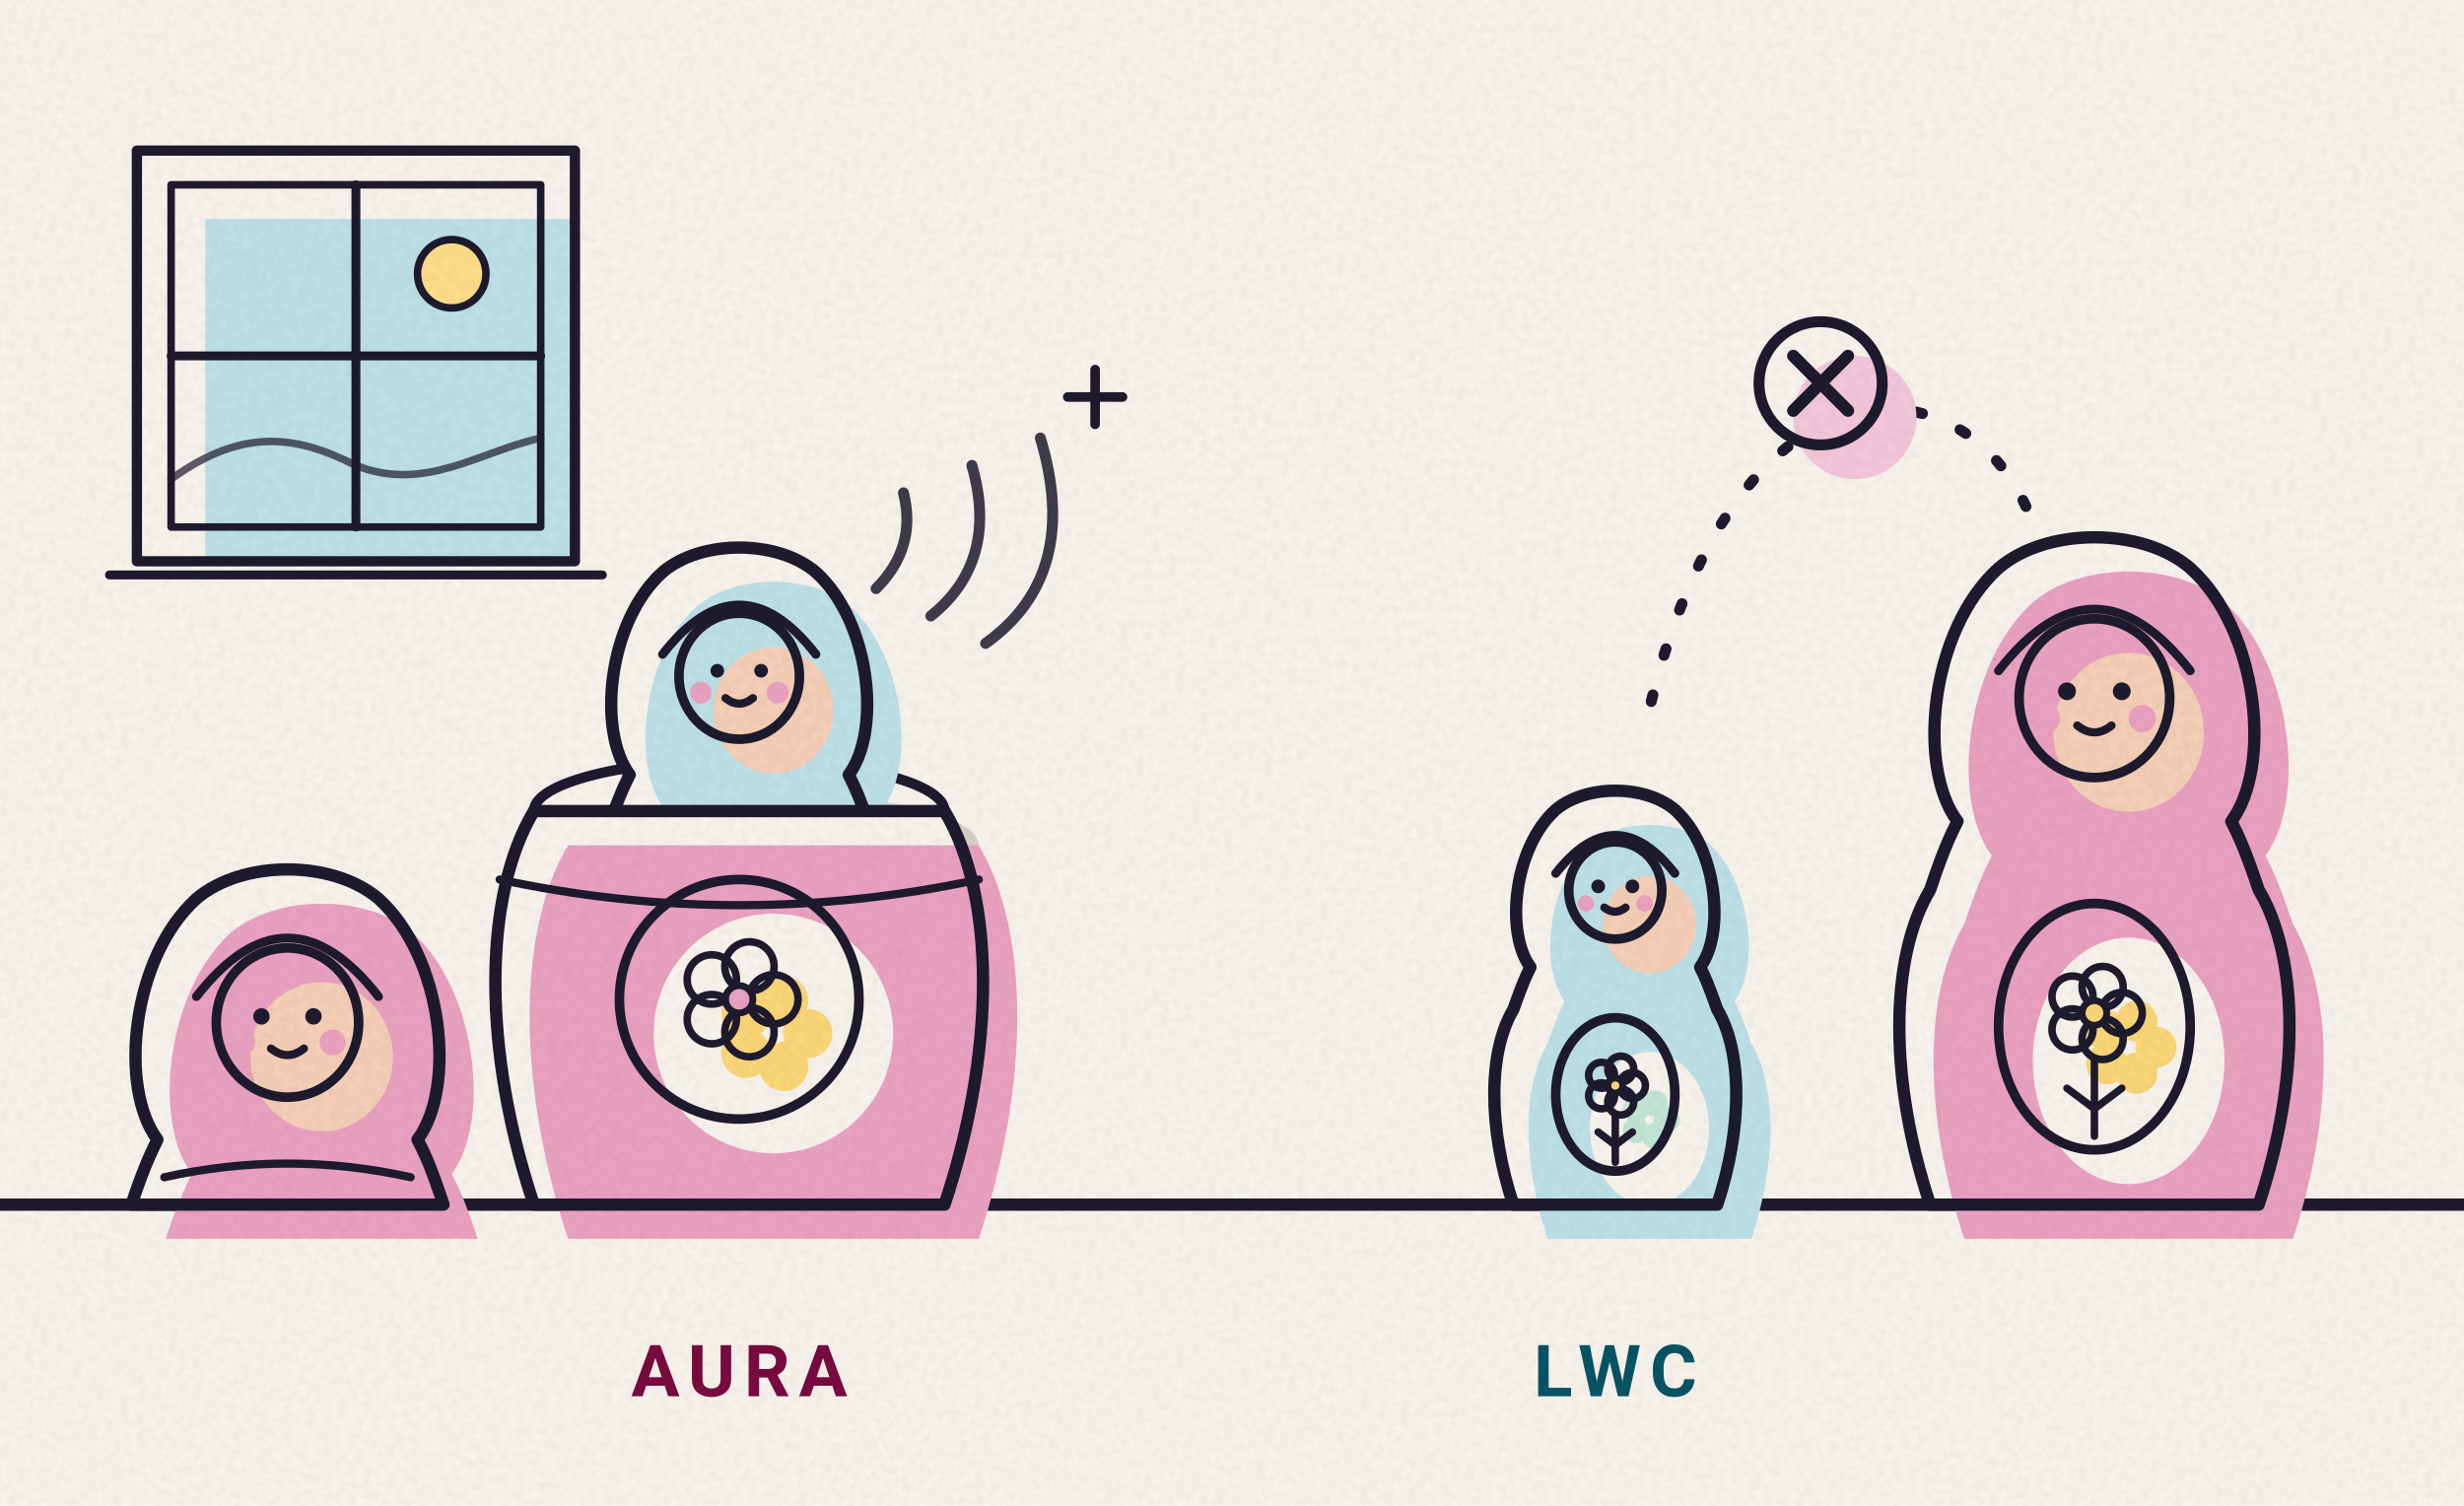
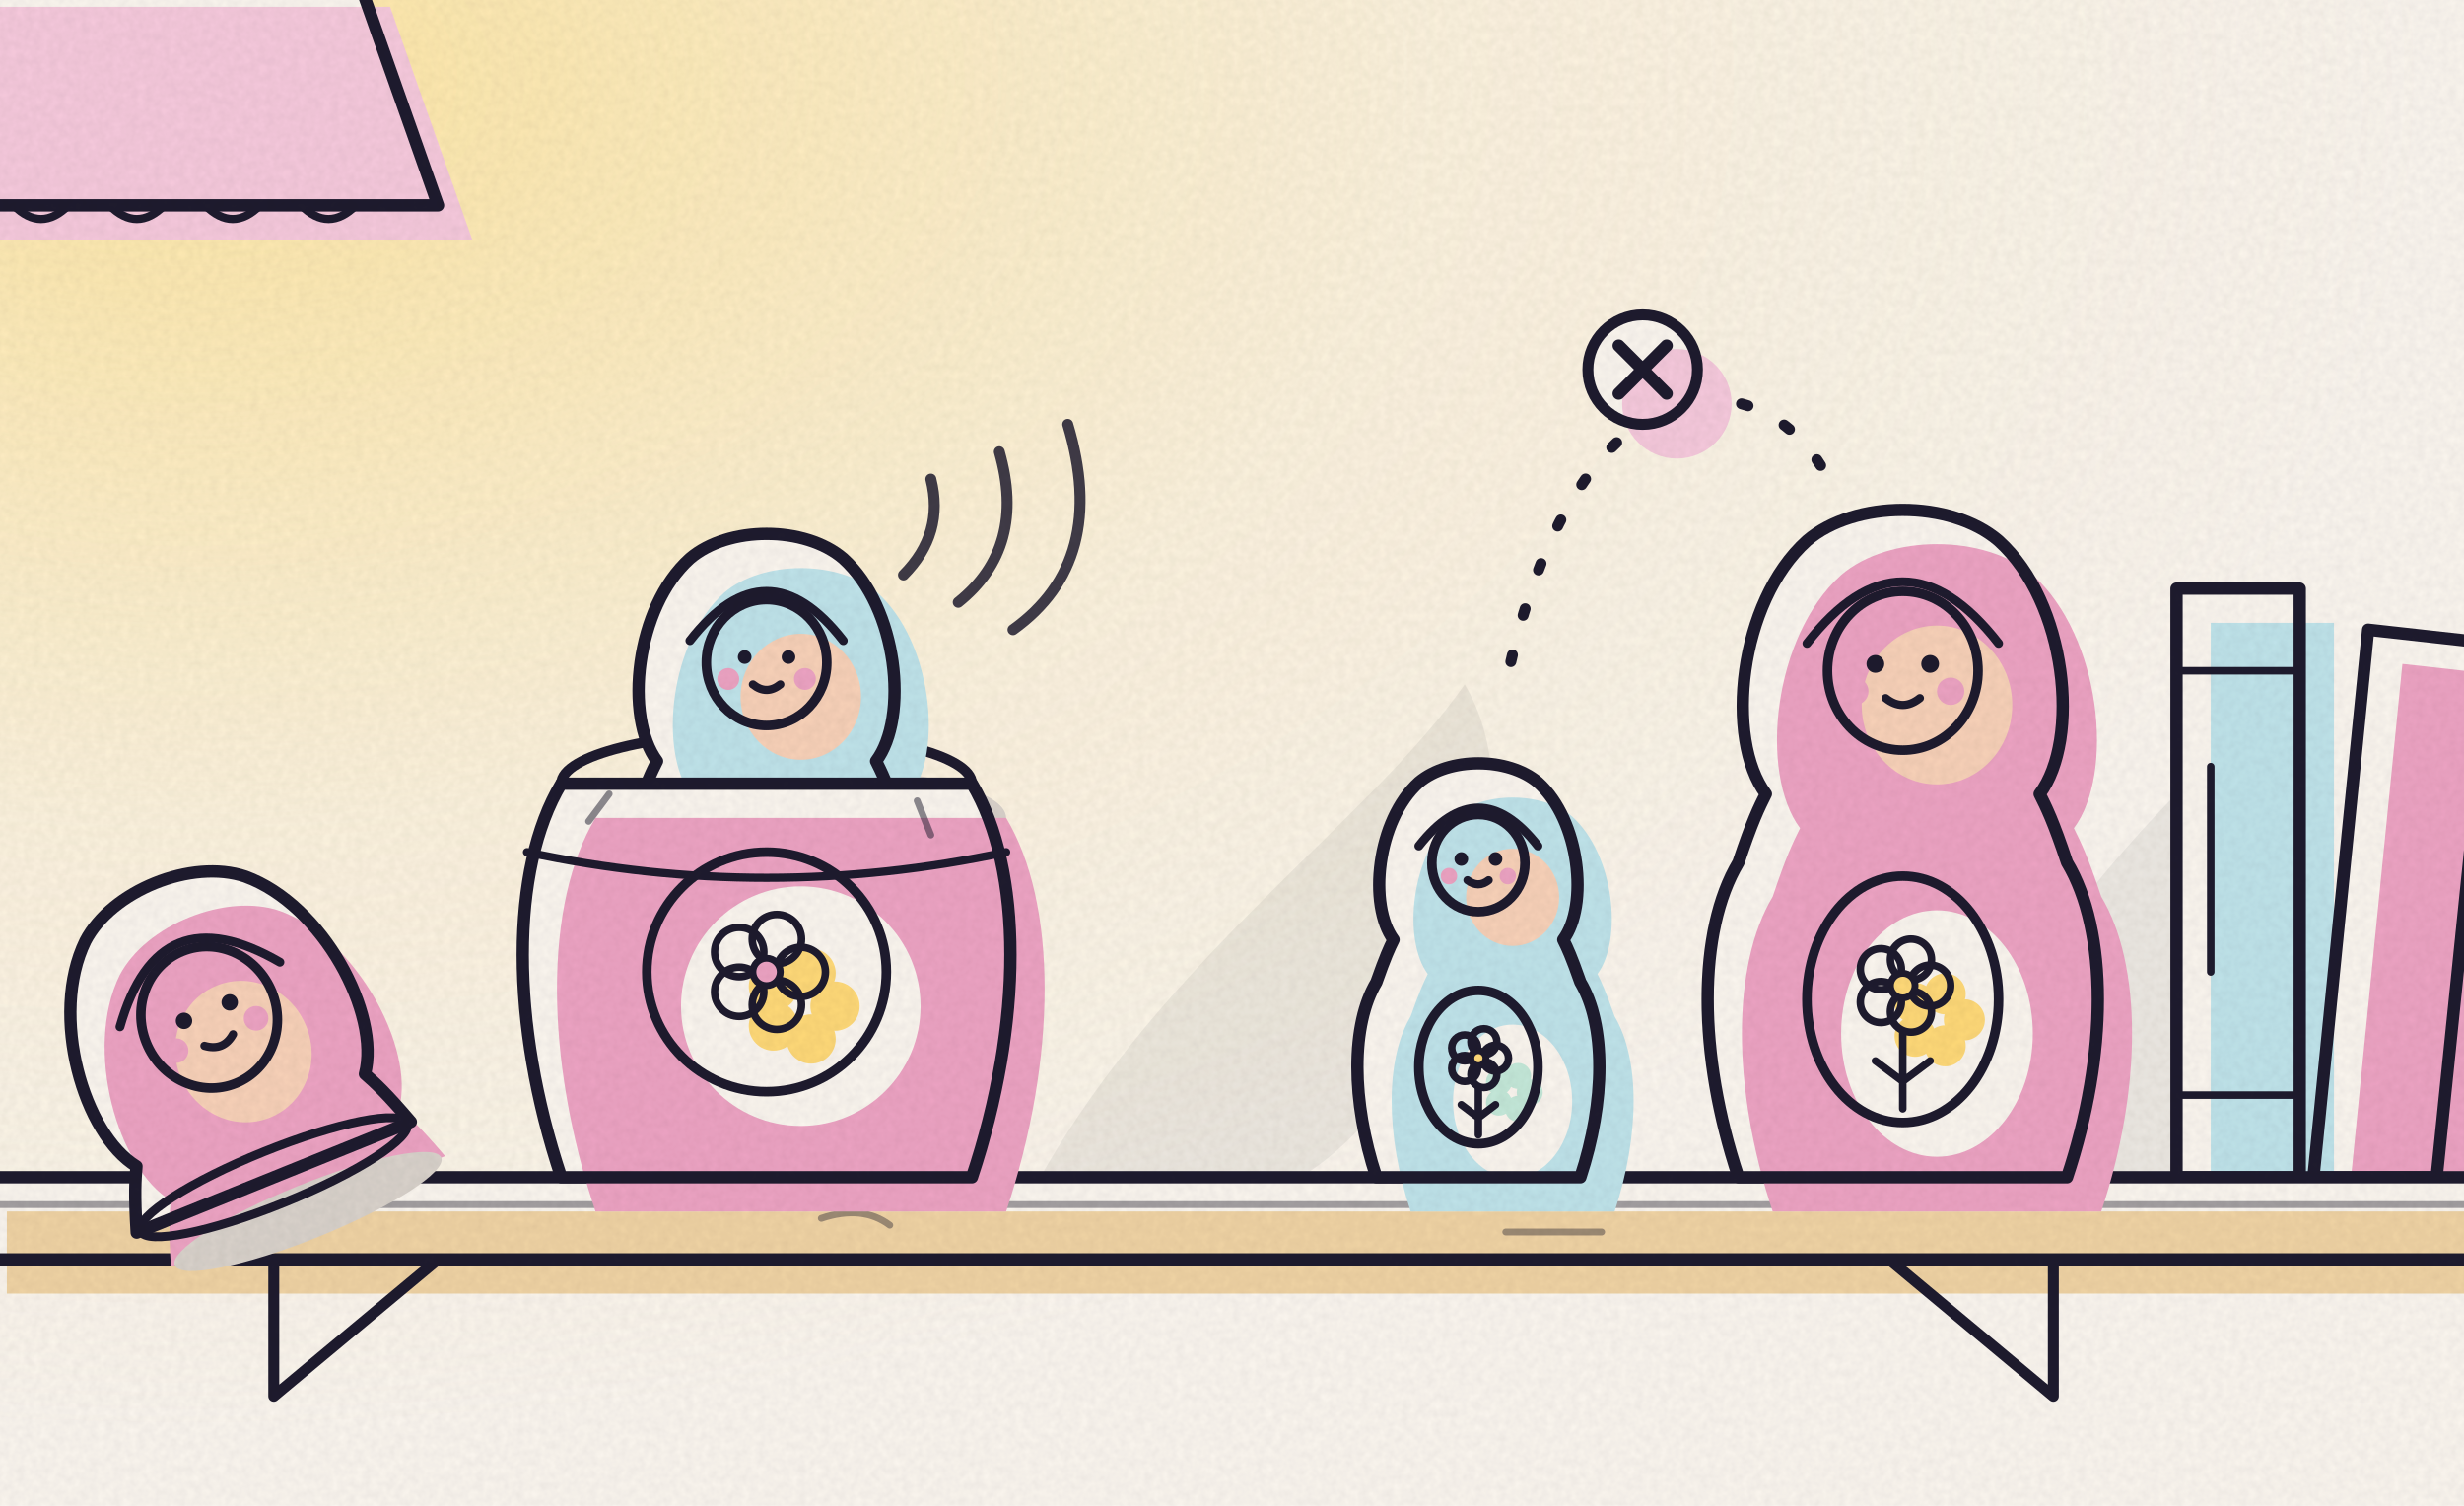
<svg xmlns="http://www.w3.org/2000/svg" xmlns:xlink="http://www.w3.org/1999/xlink" viewBox="0 0 360 220">
  <defs>
    <filter id="nd-grain" x="0" y="0" width="100%" height="100%">
      <feTurbulence type="fractalNoise" baseFrequency=".85" numOctaves="2" stitchTiles="stitch" />
      <feColorMatrix values="0 0 0 0 0  0 0 0 0 0  0 0 0 0 0  0 0 0 .06 0" />
    </filter>
    <g id="nd-pine">
      <path d="M0 0 L-9 14 H9 Z" />
      <path d="M0 7 L-12 24 H12 Z" />
      <path d="M0 15 L-15 34 H15 Z" />
    </g>
    <g id="nd-s0">
-       <path d="M20 22 H84 V82 H20 Z" />
+       <path d="M-6 -4 H52 L64 30 H-18 Z" />
    </g>
    <g id="nd-s1">
-       <path d="M25 27 H79 V77 H25 Z" />
+       <path d="M318 172 V86 H336 V172 Z" />
    </g>
    <g id="nd-s2">
-       <path d="M19.2 176 C21.1 170.3 22.1 168.4 23 166.5 C17.3 158.9 19.2 139.9 28.7 131.3 C35.4 125.6 48.6 125.6 55.3 131.3 C64.8 139.9 66.7 158.9 61 166.5 C62 168.4 62.9 170.3 64.8 176 Z" />
+       <path d="M338 172 L346 92 L364 94 L356 172 Z" />
    </g>
    <g id="nd-s3">
-       <ellipse cx="42" cy="149.4" rx="10.4" ry="10.9" />
+       <path d="M-4 172 H364 V184 H-4 Z" />
    </g>
    <g id="nd-s4">
-       <ellipse cx="108" cy="118.5" rx="30" ry="7.5" />
+       <path d="M18.4 172 C20.2 166.6 21.1 164.8 22 163 C16.6 155.8 18.4 137.8 27.4 129.7 C33.7 124.3 46.3 124.3 52.6 129.7 C61.6 137.8 63.4 155.8 58 163 C58.9 164.8 59.8 166.6 61.6 172 Z" />
    </g>
    <g id="nd-s5">
-       <path d="M88.8 158 C84 143.6 84 129.2 88.8 121.2 C90.4 116.4 91.2 114.8 92 113.2 C87.2 106.8 88.8 90.8 96.8 83.6 C102.4 78.8 113.6 78.8 119.2 83.6 C127.2 90.8 128.8 106.8 124 113.2 C124.8 114.8 125.6 116.4 127.2 121.2 C132 129.2 132 143.6 127.2 158 Z" />
+       <ellipse cx="40" cy="146.8" rx="9.9" ry="10.4" />
    </g>
    <g id="nd-s6">
-       <ellipse cx="108" cy="98.8" rx="8.8" ry="9.2" />
+       <ellipse cx="40" cy="172" rx="21" ry="4" />
    </g>
    <g id="nd-s7">
-       <path d="M78 176 C70.5 153.5 70.5 131 78 118.5 H138 C145.5 131 145.5 153.5 138 176 Z" />
+       <ellipse cx="112" cy="114.5" rx="30" ry="7.5" />
    </g>
    <g id="nd-s8">
-       <ellipse cx="108" cy="146" rx="17.5" ry="17.5" />
+       <path d="M92.8 156 C88 141.6 88 127.2 92.8 119.2 C94.4 114.4 95.2 112.8 96 111.2 C91.2 104.8 92.8 88.8 100.8 81.6 C106.4 76.8 117.6 76.8 123.2 81.6 C131.2 88.8 132.8 104.8 128 111.2 C128.8 112.8 129.6 114.4 131.2 119.2 C136 127.2 136 141.6 131.2 156 Z" />
    </g>
    <g id="nd-s9">
-       <circle cx="113" cy="146" r="3.6" />
-       <circle cx="109.5" cy="150.8" r="3.6" />
-       <circle cx="104" cy="148.9" r="3.6" />
-       <circle cx="104" cy="143.1" r="3.6" />
-       <circle cx="109.5" cy="141.2" r="3.6" />
+       <ellipse cx="112" cy="96.8" rx="8.8" ry="9.2" />
    </g>
    <g id="nd-s10">
-       <path d="M221.1 176 C217.4 164.8 217.4 153.7 221.1 147.5 C222.4 143.8 223 142.5 223.6 141.3 C219.9 136.3 221.1 123.9 227.3 118.3 C231.7 114.6 240.3 114.6 244.7 118.3 C250.9 123.9 252.1 136.3 248.4 141.3 C249 142.5 249.6 143.8 250.9 147.5 C254.6 153.7 254.6 164.8 250.9 176 Z" />
+       <path d="M82 172 C74.5 149.5 74.5 127 82 114.5 H142 C149.5 127 149.5 149.5 142 172 Z" />
    </g>
    <g id="nd-s11">
-       <ellipse cx="236" cy="130.1" rx="6.8" ry="7.1" />
+       <ellipse cx="112" cy="142" rx="17.5" ry="17.5" />
    </g>
    <g id="nd-s12">
-       <ellipse cx="236" cy="159.9" rx="8.7" ry="11.2" />
+       <circle cx="117" cy="142" r="3.6" />
+       <circle cx="113.5" cy="146.8" r="3.6" />
+       <circle cx="108" cy="144.9" r="3.6" />
+       <circle cx="108" cy="139.1" r="3.6" />
+       <circle cx="113.5" cy="137.2" r="3.6" />
    </g>
    <g id="nd-s13">
-       <circle cx="238.5" cy="158.6" r="1.9" />
-       <circle cx="236.8" cy="161" r="1.9" />
-       <circle cx="234" cy="160.1" r="1.9" />
-       <circle cx="234" cy="157.1" r="1.9" />
-       <circle cx="236.8" cy="156.2" r="1.9" />
+       <path d="M201.1 172 C197.4 160.8 197.4 149.7 201.1 143.5 C202.4 139.8 203 138.5 203.6 137.3 C199.9 132.3 201.1 119.9 207.3 114.3 C211.7 110.6 220.3 110.6 224.7 114.3 C230.9 119.9 232.1 132.3 228.4 137.3 C229 138.5 229.6 139.8 230.9 143.5 C234.6 149.7 234.6 160.8 230.9 172 Z" />
    </g>
    <g id="nd-s14">
-       <path d="M282 176 C276 158 276 140 282 130 C284 124 285 122 286 120 C280 112 282 92 292 83 C299 77 313 77 320 83 C330 92 332 112 326 120 C327 122 328 124 330 130 C336 140 336 158 330 176 Z" />
+       <ellipse cx="216" cy="126.1" rx="6.8" ry="7.1" />
    </g>
    <g id="nd-s15">
-       <ellipse cx="306" cy="102" rx="11" ry="11.6" />
+       <ellipse cx="216" cy="155.9" rx="8.7" ry="11.2" />
    </g>
    <g id="nd-s16">
-       <ellipse cx="306" cy="150" rx="14" ry="18" />
+       <circle cx="218.5" cy="154.6" r="1.9" />
+       <circle cx="216.8" cy="157" r="1.9" />
+       <circle cx="214" cy="156.1" r="1.9" />
+       <circle cx="214" cy="153.1" r="1.9" />
+       <circle cx="216.8" cy="152.2" r="1.9" />
    </g>
    <g id="nd-s17">
-       <circle cx="310" cy="148" r="3" />
-       <circle cx="307.2" cy="151.8" r="3" />
-       <circle cx="302.8" cy="150.4" r="3" />
-       <circle cx="302.8" cy="145.6" r="3" />
-       <circle cx="307.2" cy="144.2" r="3" />
+       <path d="M254 172 C248 154 248 136 254 126 C256 120 257 118 258 116 C252 108 254 88 264 79 C271 73 285 73 292 79 C302 88 304 108 298 116 C299 118 300 120 302 126 C308 136 308 154 302 172 Z" />
    </g>
    <g id="nd-s18">
-       <circle cx="266" cy="56" r="9" />
+       <ellipse cx="278" cy="98" rx="11" ry="11.6" />
+     </g>
+     <g id="nd-s19">
+       <ellipse cx="278" cy="146" rx="14" ry="18" />
+     </g>
+     <g id="nd-s20">
+       <circle cx="282" cy="144" r="3" />
+       <circle cx="279.2" cy="147.8" r="3" />
+       <circle cx="274.8" cy="146.4" r="3" />
+       <circle cx="274.8" cy="141.6" r="3" />
+       <circle cx="279.2" cy="140.2" r="3" />
+     </g>
+     <g id="nd-s21">
+       <circle cx="240" cy="54" r="8" />
    </g>
  </defs>
  <rect width="360" height="220" fill="#FBF6EF" />
-   <path d="M0 176 H360" stroke="#1E1B2E" stroke-width="1.8" />
-   <g transform="translate(5 5)">
+   <defs>
+     <radialGradient id="nd-glow" cx="0.08" cy="0.05" r="0.9">
+       <stop offset="0" stop-color="#FFE08A" stop-opacity=".75" />
+       <stop offset=".55" stop-color="#FFE08A" stop-opacity=".18" />
+       <stop offset="1" stop-color="#FFE08A" stop-opacity="0" />
+     </radialGradient>
+   </defs>
+   <rect width="360" height="220" fill="url(#nd-glow)" />
+   <g fill="#FBF6EF">
+     <use xlink:href="#nd-s0" />
+     <use xlink:href="#nd-s1" />
+     <use xlink:href="#nd-s2" />
+   </g>
+   <g transform="translate(5 5)">
+     <use xlink:href="#nd-s0" fill="#F6C9DC" />
    <use xlink:href="#nd-s1" fill="#BFE3EA" />
-   </g>
-   <g fill="none" stroke="#1E1B2E" stroke-width="1.8" stroke-linejoin="round" stroke-linecap="round">
-     <use xlink:href="#nd-s0" stroke-width="1.5" />
-     <use xlink:href="#nd-s1" stroke-width="1.1" />
-     <path d="M52 27 V77 M25 52 H79 M16 84 H88" stroke-width="1.3" />
-     <circle cx="66" cy="40" r="5" fill="#FFE08A" stroke-width="1.1" />
-     <path d="M25 70 C36 62 44 64 52 68 C62 72 70 66 79 64" stroke-width="1.1" opacity=".7" />
-   </g>
-   <g fill="#FBF6EF">
+     <use xlink:href="#nd-s2" fill="#EDA3C3" />
+   </g>
+   <g fill="none" stroke="#1E1B2E" stroke-width="1.8" stroke-linejoin="round" stroke-linecap="round">
+     <use xlink:href="#nd-s0" />
+     <path d="M2 30 q4 4 8 0 M16 30 q4 4 8 0 M30 30 q4 4 8 0 M44 30 q4 4 8 0" stroke-width="1.2" />
+     <use xlink:href="#nd-s1" />
    <use xlink:href="#nd-s2" />
+     <path d="M318 98 H336 M318 160 H336 M323 112 v30" stroke-width="1.1" />
+   </g>
+   <g fill="#1E1B2E" opacity=".07">
+     <path d="M152 172 C170 140 200 120 214 100 C226 120 210 160 190 172 Z" />
+     <path d="M276 172 C290 150 304 130 318 116 L318 172 Z" />
+   </g>
+   <g fill="#FBF6EF">
    <use xlink:href="#nd-s3" />
  </g>
  <g transform="translate(5 5)">
-     <use xlink:href="#nd-s2" fill="#EDA3C3" />
-     <use xlink:href="#nd-s3" fill="#F8D1B8" />
-     <use xlink:href="#nd-s4" fill="#D9D2CB" />
-   </g>
-   <g fill="none" stroke="#1E1B2E" stroke-width="1.8" stroke-linejoin="round" stroke-linecap="round">
-     <use xlink:href="#nd-s2" />
-     <use xlink:href="#nd-s3" stroke-width="1.4" />
-     <circle cx="38.2" cy="148.5" r="1.2" fill="#1E1B2E" stroke="none" />
-     <circle cx="45.8" cy="148.5" r="1.2" fill="#1E1B2E" stroke="none" />
-     <path d="M39.6 153.2 q2.4 1.9 4.8 0" stroke-width="1.2" />
+     <use xlink:href="#nd-s3" fill="#F0D3A4" />
+   </g>
+   <g fill="none" stroke="#1E1B2E" stroke-width="1.8" stroke-linejoin="round" stroke-linecap="round">
+     <use xlink:href="#nd-s3" />
+     <path d="M-4 176 H364" stroke-width="1" opacity=".4" />
+     <path d="M40 184 V204 L64 184 M300 184 V204 L276 184" stroke-width="1.6" />
+     <path d="M120 178 q6 -2 10 1 M220 180 h14" stroke-width="1" opacity=".4" />
+   </g>
+   <g fill="#FBF6EF">
+     <use xlink:href="#nd-s4" transform="rotate(-22 40 172)" />
+     <use xlink:href="#nd-s5" transform="rotate(-22 40 172)" />
+   </g>
+   <g transform="translate(5 5)">
+     <use xlink:href="#nd-s4" fill="#EDA3C3" transform="rotate(-22 40 172)" />
+     <use xlink:href="#nd-s5" fill="#F8D1B8" transform="rotate(-22 40 172)" />
+     <use xlink:href="#nd-s6" fill="#D9D2CB" transform="rotate(-22 40 172)" />
+   </g>
+   <g fill="none" stroke="#1E1B2E" stroke-width="1.8" stroke-linejoin="round" stroke-linecap="round">
+     <use xlink:href="#nd-s4" transform="rotate(-22 40 172)" />
+     <use xlink:href="#nd-s5" stroke-width="1.4" transform="rotate(-22 40 172)" />
+     <g transform="rotate(-22 40 172)">
+       <circle cx="36.4" cy="145.9" r="1.2" fill="#1E1B2E" stroke="none" />
+       <circle cx="43.6" cy="145.9" r="1.2" fill="#1E1B2E" stroke="none" />
+     </g>
+     <g transform="rotate(-22 40 172)">
+       <path d="M37.8 150.4 q2.3 1.8 4.5 0" stroke-width="1.2" />
+     </g>
+     <g transform="rotate(-22 40 172)">
+       <g fill="#EDA3C3" stroke="none">
+         <circle cx="33.7" cy="149.5" r="1.8" />
+         <circle cx="46.3" cy="149.5" r="1.8" />
+       </g>
+     </g>
+     <g transform="rotate(-22 40 172)">
+       <path d="M27.4 143.2 Q40 127 52.6 143.2" stroke-width="1.3" />
+     </g>
+     <use xlink:href="#nd-s6" stroke-width="1.3" transform="rotate(-22 40 172)" />
+   </g>
+   <g transform="translate(5 5)">
+     <use xlink:href="#nd-s7" fill="#D9D2CB" />
+   </g>
+   <g fill="none" stroke="#1E1B2E" stroke-width="1.8" stroke-linejoin="round" stroke-linecap="round">
+     <use xlink:href="#nd-s7" stroke-width="1.5" />
+   </g>
+   <g fill="#FBF6EF">
+     <use xlink:href="#nd-s8" />
+     <use xlink:href="#nd-s9" />
+   </g>
+   <g transform="translate(5 5)">
+     <use xlink:href="#nd-s8" fill="#BFE3EA" />
+     <use xlink:href="#nd-s9" fill="#F8D1B8" />
+   </g>
+   <g fill="none" stroke="#1E1B2E" stroke-width="1.8" stroke-linejoin="round" stroke-linecap="round">
+     <use xlink:href="#nd-s8" />
+     <use xlink:href="#nd-s9" stroke-width="1.4" />
+     <circle cx="108.8" cy="96" r="1" fill="#1E1B2E" stroke="none" />
+     <circle cx="115.2" cy="96" r="1" fill="#1E1B2E" stroke="none" />
+     <path d="M110 100 q2 1.6 4 0" stroke-width="1.2" />
    <g fill="#EDA3C3" stroke="none">
-       <circle cx="35.4" cy="152.3" r="1.9" />
-       <circle cx="48.6" cy="152.3" r="1.9" />
-     </g>
-     <path d="M28.7 145.6 Q42 128.5 55.3 145.6" stroke-width="1.3" />
-     <path d="M24 172 Q42 168 60 172" stroke-width="1.2" />
-     <use xlink:href="#nd-s4" stroke-width="1.5" />
-   </g>
-   <g fill="#FBF6EF">
-     <use xlink:href="#nd-s5" />
-     <use xlink:href="#nd-s6" />
-   </g>
-   <g transform="translate(5 5)">
-     <use xlink:href="#nd-s5" fill="#BFE3EA" />
-     <use xlink:href="#nd-s6" fill="#F8D1B8" />
-   </g>
-   <g fill="none" stroke="#1E1B2E" stroke-width="1.8" stroke-linejoin="round" stroke-linecap="round">
-     <use xlink:href="#nd-s5" />
-     <use xlink:href="#nd-s6" stroke-width="1.4" />
-     <circle cx="104.8" cy="98" r="1" fill="#1E1B2E" stroke="none" />
-     <circle cx="111.2" cy="98" r="1" fill="#1E1B2E" stroke="none" />
-     <path d="M106 102 q2 1.6 4 0" stroke-width="1.2" />
-     <g fill="#EDA3C3" stroke="none">
-       <circle cx="102.4" cy="101.2" r="1.6" />
-       <circle cx="113.6" cy="101.2" r="1.6" />
-     </g>
-     <path d="M96.8 95.6 Q108 81.2 119.2 95.6" stroke-width="1.3" />
-   </g>
-   <g fill="#FBF6EF">
-     <use xlink:href="#nd-s7" />
-   </g>
-   <g transform="translate(5 5)">
-     <use xlink:href="#nd-s7" fill="#EDA3C3" />
-     <use xlink:href="#nd-s8" fill="#FBF6EF" />
-     <use xlink:href="#nd-s9" fill="#FFD978" />
-   </g>
-   <g fill="none" stroke="#1E1B2E" stroke-width="1.8" stroke-linejoin="round" stroke-linecap="round">
-     <use xlink:href="#nd-s7" />
-     <use xlink:href="#nd-s8" stroke-width="1.4" />
-     <path d="M73 128.5 Q108 136 143 128.5" stroke-width="1.2" />
-     <use xlink:href="#nd-s9" stroke-width="1.1" />
-     <circle cx="108" cy="146" r="2" fill="#EDA3C3" stroke-width="1" />
+       <circle cx="106.4" cy="99.2" r="1.6" />
+       <circle cx="117.6" cy="99.2" r="1.6" />
+     </g>
+     <path d="M100.8 93.6 Q112 79.2 123.2 93.6" stroke-width="1.3" />
  </g>
  <g fill="#FBF6EF">
    <use xlink:href="#nd-s10" />
-     <use xlink:href="#nd-s11" />
-     <use xlink:href="#nd-s14" />
-     <use xlink:href="#nd-s15" />
-   </g>
-   <g transform="translate(5 5)">
-     <use xlink:href="#nd-s10" fill="#BFE3EA" />
-     <use xlink:href="#nd-s11" fill="#F8D1B8" />
-     <use xlink:href="#nd-s12" fill="#FBF6EF" />
-     <use xlink:href="#nd-s13" fill="#C4E8D9" />
-     <use xlink:href="#nd-s14" fill="#EDA3C3" />
-     <use xlink:href="#nd-s15" fill="#F8D1B8" />
-     <use xlink:href="#nd-s16" fill="#FBF6EF" />
-     <use xlink:href="#nd-s17" fill="#FFD978" />
-   </g>
-   <g fill="none" stroke="#1E1B2E" stroke-width="1.8" stroke-linejoin="round" stroke-linecap="round">
-     <path d="M128 86 q6 -6 4 -14 M136 90 q10 -8 6 -22 M144 94 q14 -10 8 -30" stroke-width="1.6" opacity=".85" />
-     <path d="M160 54 v8 M156 58 h8" stroke-width="1.4" />
+   </g>
+   <g transform="translate(5 5)">
+     <use xlink:href="#nd-s10" fill="#EDA3C3" />
+     <use xlink:href="#nd-s11" fill="#FBF6EF" />
+     <use xlink:href="#nd-s12" fill="#FFD978" />
+   </g>
+   <g fill="none" stroke="#1E1B2E" stroke-width="1.8" stroke-linejoin="round" stroke-linecap="round">
    <use xlink:href="#nd-s10" />
    <use xlink:href="#nd-s11" stroke-width="1.4" />
-     <circle cx="233.5" cy="129.5" r="1" fill="#1E1B2E" stroke="none" />
-     <circle cx="238.5" cy="129.5" r="1" fill="#1E1B2E" stroke="none" />
-     <path d="M234.4 132.6 q1.6 1.2 3.1 0" stroke-width="1.2" />
+     <path d="M77 124.5 Q112 132 147 124.5" stroke-width="1.2" />
+     <use xlink:href="#nd-s12" stroke-width="1.1" />
+     <circle cx="112" cy="142" r="2" fill="#EDA3C3" stroke-width="1" />
+     <path d="M86 120 l3 -4 M136 122 l-2 -5" stroke-width="1" opacity=".5" />
+   </g>
+   <g fill="#FBF6EF">
+     <use xlink:href="#nd-s13" />
+     <use xlink:href="#nd-s14" />
+     <use xlink:href="#nd-s17" />
+     <use xlink:href="#nd-s18" />
+   </g>
+   <g transform="translate(5 5)">
+     <use xlink:href="#nd-s13" fill="#BFE3EA" />
+     <use xlink:href="#nd-s14" fill="#F8D1B8" />
+     <use xlink:href="#nd-s15" fill="#FBF6EF" />
+     <use xlink:href="#nd-s16" fill="#C4E8D9" />
+     <use xlink:href="#nd-s17" fill="#EDA3C3" />
+     <use xlink:href="#nd-s18" fill="#F8D1B8" />
+     <use xlink:href="#nd-s19" fill="#FBF6EF" />
+     <use xlink:href="#nd-s20" fill="#FFD978" />
+   </g>
+   <g fill="none" stroke="#1E1B2E" stroke-width="1.8" stroke-linejoin="round" stroke-linecap="round">
+     <path d="M132 84 q6 -6 4 -14 M140 88 q10 -8 6 -22 M148 92 q14 -10 8 -30" stroke-width="1.6" opacity=".85" />
+     <use xlink:href="#nd-s13" />
+     <use xlink:href="#nd-s14" stroke-width="1.4" />
+     <circle cx="213.5" cy="125.5" r="1" fill="#1E1B2E" stroke="none" />
+     <circle cx="218.5" cy="125.5" r="1" fill="#1E1B2E" stroke="none" />
+     <path d="M214.4 128.6 q1.6 1.2 3.1 0" stroke-width="1.2" />
    <g fill="#EDA3C3" stroke="none">
-       <circle cx="231.7" cy="132" r="1.2" />
-       <circle cx="240.3" cy="132" r="1.2" />
-     </g>
-     <path d="M227.3 127.6 Q236 116.5 244.7 127.6" stroke-width="1.3" />
-     <use xlink:href="#nd-s12" stroke-width="1.4" />
-     <use xlink:href="#nd-s13" stroke-width="1.1" />
-     <circle cx="236" cy="158.6" r="1.1" fill="#FFD978" stroke-width="1" />
-     <path d="M236 162.9 V169.8 M236 167.3 l-2.5 -1.9 M236 167.3 l2.5 -1.9" stroke-width="1.1" />
-     <use xlink:href="#nd-s14" />
+       <circle cx="211.7" cy="128" r="1.2" />
+       <circle cx="220.3" cy="128" r="1.2" />
+     </g>
+     <path d="M207.3 123.6 Q216 112.5 224.7 123.6" stroke-width="1.3" />
    <use xlink:href="#nd-s15" stroke-width="1.4" />
-     <circle cx="302" cy="101" r="1.3" fill="#1E1B2E" stroke="none" />
-     <circle cx="310" cy="101" r="1.3" fill="#1E1B2E" stroke="none" />
-     <path d="M303.5 106 q2.5 2 5 0" stroke-width="1.2" />
+     <use xlink:href="#nd-s16" stroke-width="1.1" />
+     <circle cx="216" cy="154.6" r="1.1" fill="#FFD978" stroke-width="1" />
+     <path d="M216 158.9 V165.8 M216 163.3 l-2.5 -1.9 M216 163.3 l2.5 -1.9" stroke-width="1.1" />
+     <use xlink:href="#nd-s17" />
+     <use xlink:href="#nd-s18" stroke-width="1.4" />
+     <circle cx="274" cy="97" r="1.3" fill="#1E1B2E" stroke="none" />
+     <circle cx="282" cy="97" r="1.3" fill="#1E1B2E" stroke="none" />
+     <path d="M275.5 102 q2.5 2 5 0" stroke-width="1.2" />
    <g fill="#EDA3C3" stroke="none">
-       <circle cx="299" cy="105" r="2" />
-       <circle cx="313" cy="105" r="2" />
-     </g>
-     <path d="M292 98 Q306 80 320 98" stroke-width="1.3" />
-     <use xlink:href="#nd-s16" stroke-width="1.4" />
-     <use xlink:href="#nd-s17" stroke-width="1.1" />
-     <circle cx="306" cy="148" r="1.8" fill="#FFD978" stroke-width="1" />
-     <path d="M306 155 V166 M306 162 l-4 -3 M306 162 l4 -3" stroke-width="1.1" />
-   </g>
-   <path d="M296 74 C286 52 252 50 240 108" fill="none" stroke="#1E1B2E" stroke-width="1.6" stroke-dasharray="1 6" stroke-linecap="round" />
-   <g fill="#FBF6EF">
-     <use xlink:href="#nd-s18" />
-   </g>
-   <g transform="translate(5 5)">
-     <use xlink:href="#nd-s18" fill="#F6C9DC" />
-   </g>
-   <g fill="none" stroke="#1E1B2E" stroke-width="1.8" stroke-linejoin="round" stroke-linecap="round">
-     <use xlink:href="#nd-s18" stroke-width="1.6" />
-     <path d="M262 52 l8 8 M270 52 l-8 8" stroke-width="1.8" />
-   </g>
-   <g font-family="system-ui,-apple-system,Segoe UI,Roboto,sans-serif" font-size="10.5" font-weight="700" letter-spacing="1.3" text-anchor="middle">
-     <text x="108" y="204" fill="#7A0A40">AURA</text>
-     <text x="236" y="204" fill="#075566">LWC</text>
+       <circle cx="271" cy="101" r="2" />
+       <circle cx="285" cy="101" r="2" />
+     </g>
+     <path d="M264 94 Q278 76 292 94" stroke-width="1.3" />
+     <use xlink:href="#nd-s19" stroke-width="1.4" />
+     <use xlink:href="#nd-s20" stroke-width="1.1" />
+     <circle cx="278" cy="144" r="1.8" fill="#FFD978" stroke-width="1" />
+     <path d="M278 151 V162 M278 158 l-4 -3 M278 158 l4 -3" stroke-width="1.1" />
+   </g>
+   <path d="M266 68 C256 52 230 52 220 100" fill="none" stroke="#1E1B2E" stroke-width="1.6" stroke-dasharray="1 6" stroke-linecap="round" />
+   <g fill="#FBF6EF">
+     <use xlink:href="#nd-s21" />
+   </g>
+   <g transform="translate(5 5)">
+     <use xlink:href="#nd-s21" fill="#F6C9DC" />
+   </g>
+   <g fill="none" stroke="#1E1B2E" stroke-width="1.8" stroke-linejoin="round" stroke-linecap="round">
+     <use xlink:href="#nd-s21" stroke-width="1.6" />
+     <path d="M236.5 50.5 l7 7 M243.5 50.5 l-7 7" stroke-width="1.8" />
  </g>
  <rect width="360" height="220" filter="url(#nd-grain)" />
</svg>
